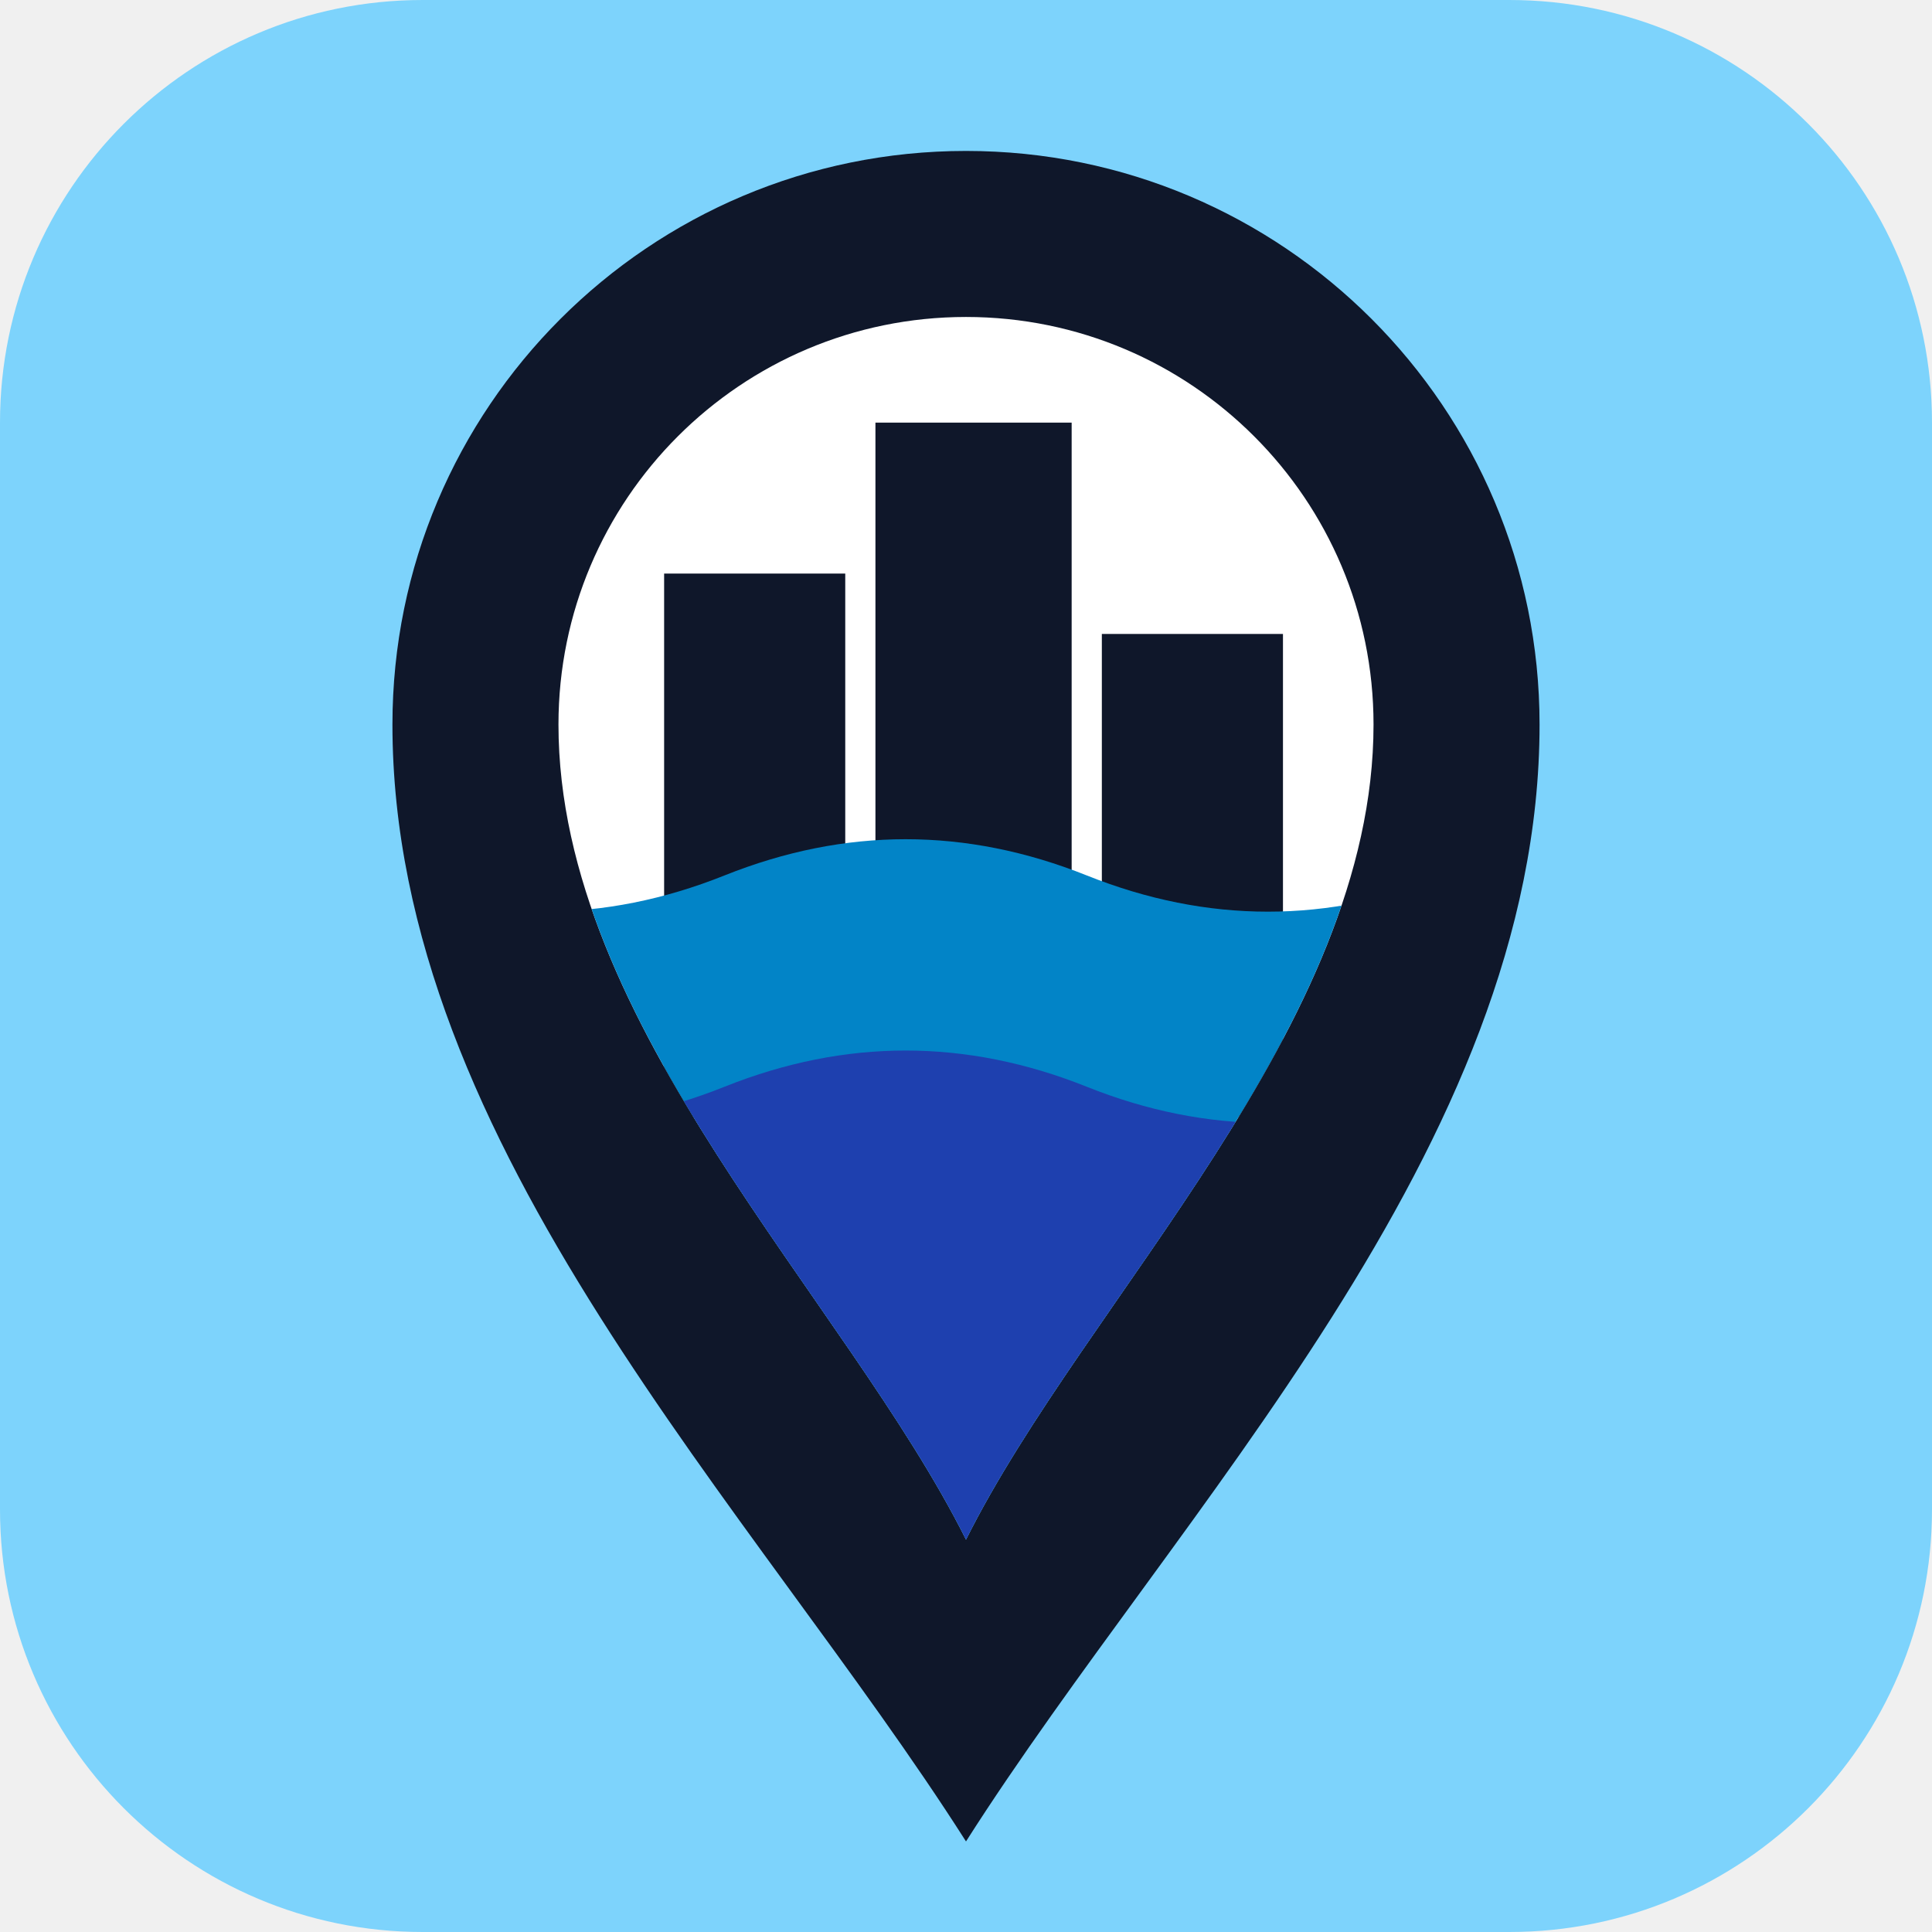
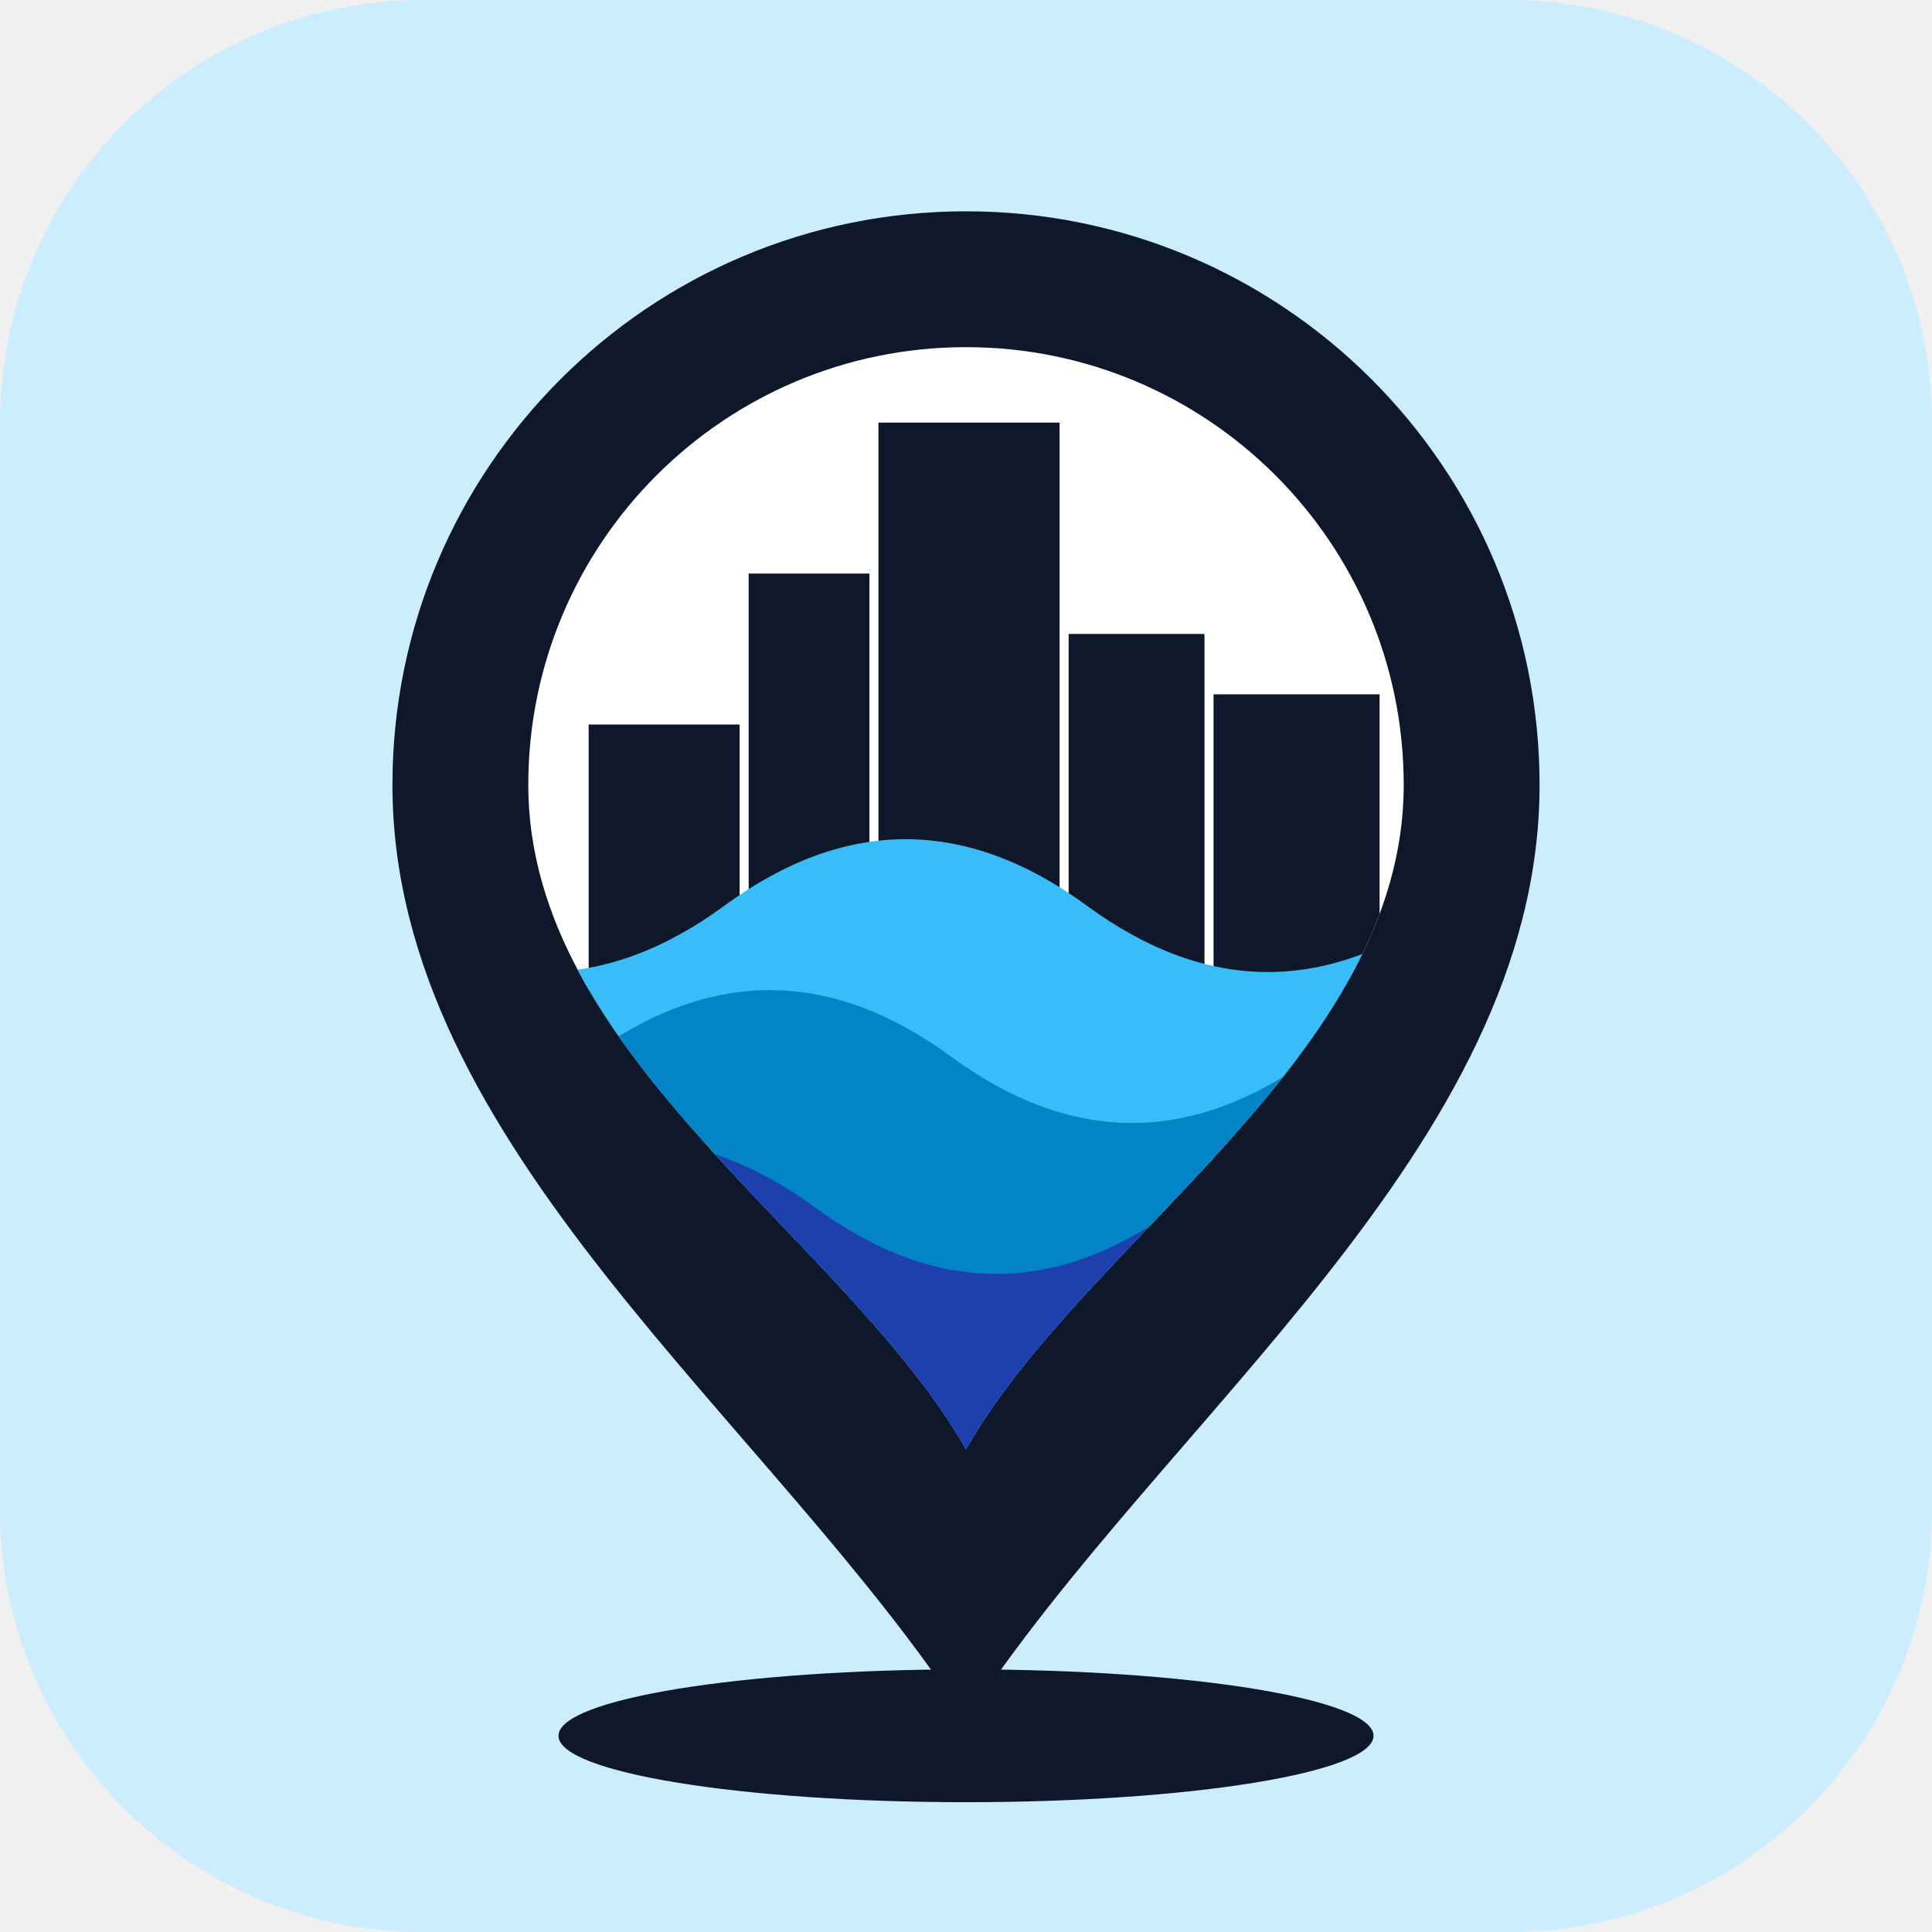
<svg xmlns="http://www.w3.org/2000/svg" viewBox="0 0 64 64" width="64" height="64">
  <clipPath id="pin">
-     <path d="M32 51 C28 43 18.5 34 18.5 24 A13.5 13.5 0 1 1 45.5 24 C45.5 34 36 43 32 51 Z" />
+     <path d="M32 48 C28 41 17.5 35 17.5 26 A14.5 14.5 0 1 1 46.5 26 C46.5 35 36 41 32 48 Z" />
  </clipPath>
-   <rect width="64" height="64" rx="14" ry="14" fill="#7dd3fc" />
-   <path d="M32 61 C25 50 13 38 13 24 A19 19 0 1 1 51 24 C51 38 39 50 32 61 Z" fill="#0f172a" />
-   <path d="M32 51 C28 43 18.5 34 18.5 24 A13.5 13.5 0 1 1 45.5 24 C45.5 34 36 43 32 51 Z" fill="#ffffff" />
+   <rect width="64" height="64" rx="14" ry="14" fill="#cbedfe" />
+   <ellipse cx="32" cy="57.5" rx="13.5" ry="2.2" fill="#0f172a" />
+   <path d="M32 57 C25.5 47 13 38 13 26 A19 19 0 1 1 51 26 C51 38 38.5 47 32 57 Z" fill="#0f172a" />
+   <path d="M32 48 C28 41 17.5 35 17.5 26 A14.5 14.5 0 1 1 46.5 26 C46.5 35 36 41 32 48 Z" fill="#ffffff" />
  <g clip-path="url(#pin)">
-     <rect x="22" y="19" width="6" height="18" fill="#0f172a" />
-     <rect x="29" y="14" width="6.5" height="23" fill="#0f172a" />
-     <rect x="36.5" y="21" width="6" height="16" fill="#0f172a" />
-     <path d="M0 29 q6 -2.4 12 0 t12 0 t12 0 t12 0 t12 0 L64 64 L0 64 Z" fill="#0284c7" />
-     <path d="M0 36 q6 -2.4 12 0 t12 0 t12 0 t12 0 t12 0 L64 64 L0 64 Z" fill="#1e40af" />
+     <rect x="19.5" y="24" width="5" height="14" fill="#0f172a" />
+     <rect x="24.8" y="19" width="4" height="19" fill="#0f172a" />
+     <rect x="29.1" y="14" width="6" height="24" fill="#0f172a" />
+     <rect x="35.4" y="21" width="4.5" height="17" fill="#0f172a" />
+     <rect x="40.2" y="23" width="5.5" height="15" fill="#0f172a" />
+     <path d="M0 30 q6 -4.4 12 0 t12 0 t12 0 t12 0 t12 0 t12 0 L64 64 L0 64 Z" fill="#38bdf8" />
+     <path d="M-4.5 35 q6 -4.4 12 0 t12 0 t12 0 t12 0 t12 0 t12 0 L64 64 L-4.5 64 Z" fill="#0284c7" />
+     <path d="M-9 40 q6 -4.4 12 0 t12 0 t12 0 t12 0 t12 0 t12 0 L64 64 L-9 64 Z" fill="#1e40af" />
  </g>
</svg>
